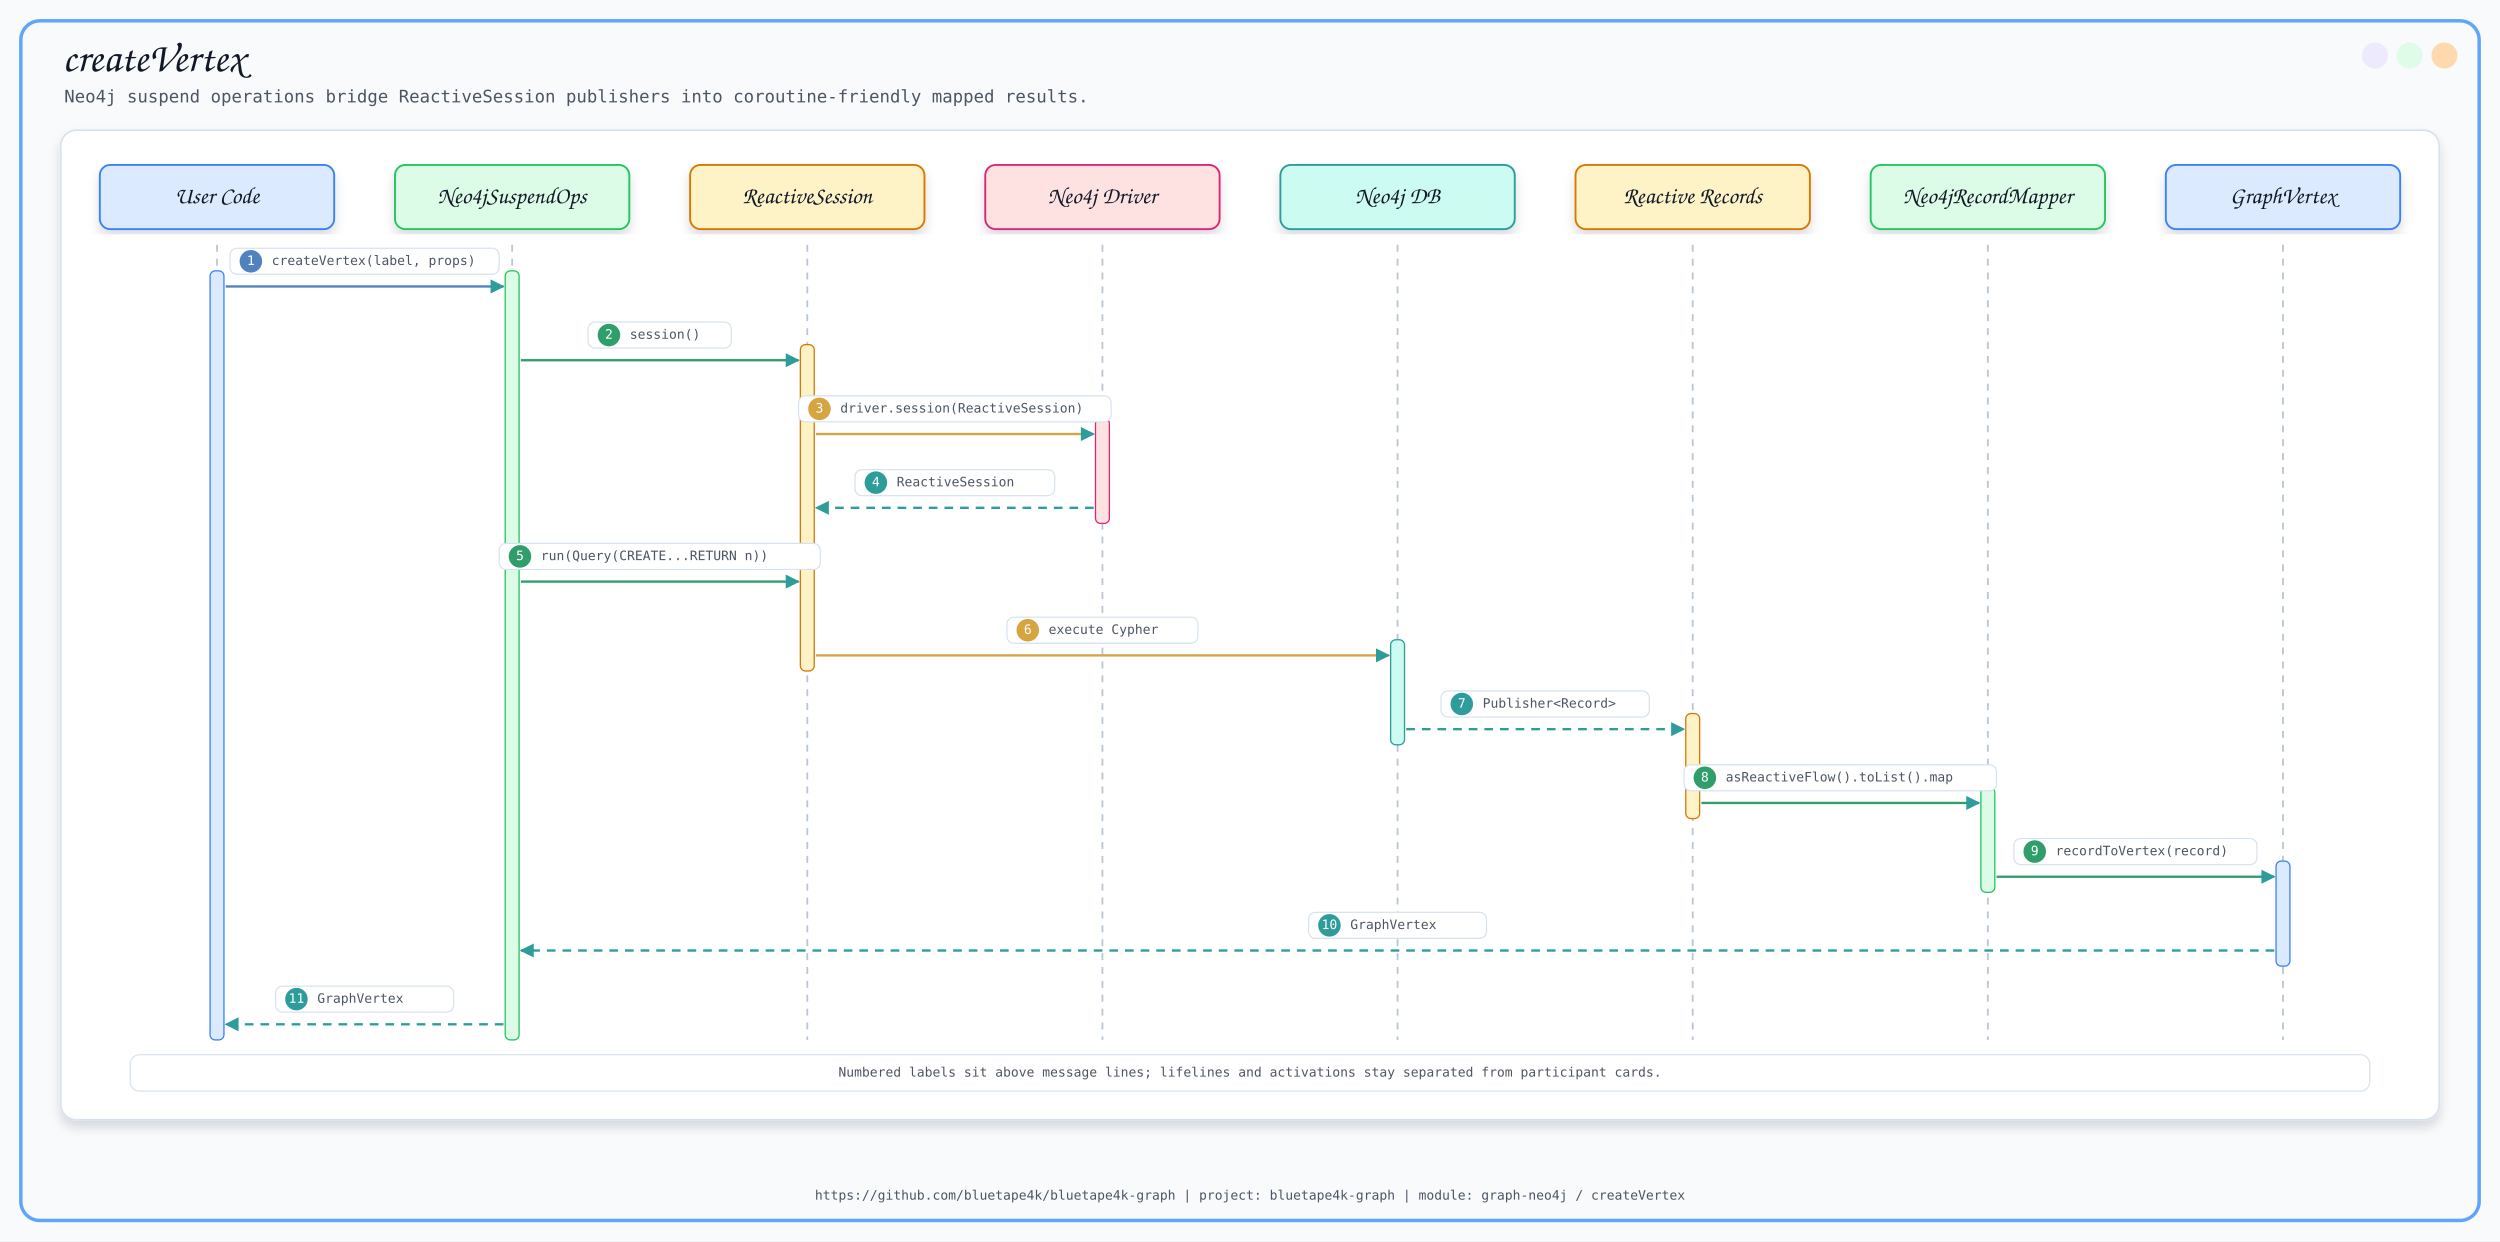
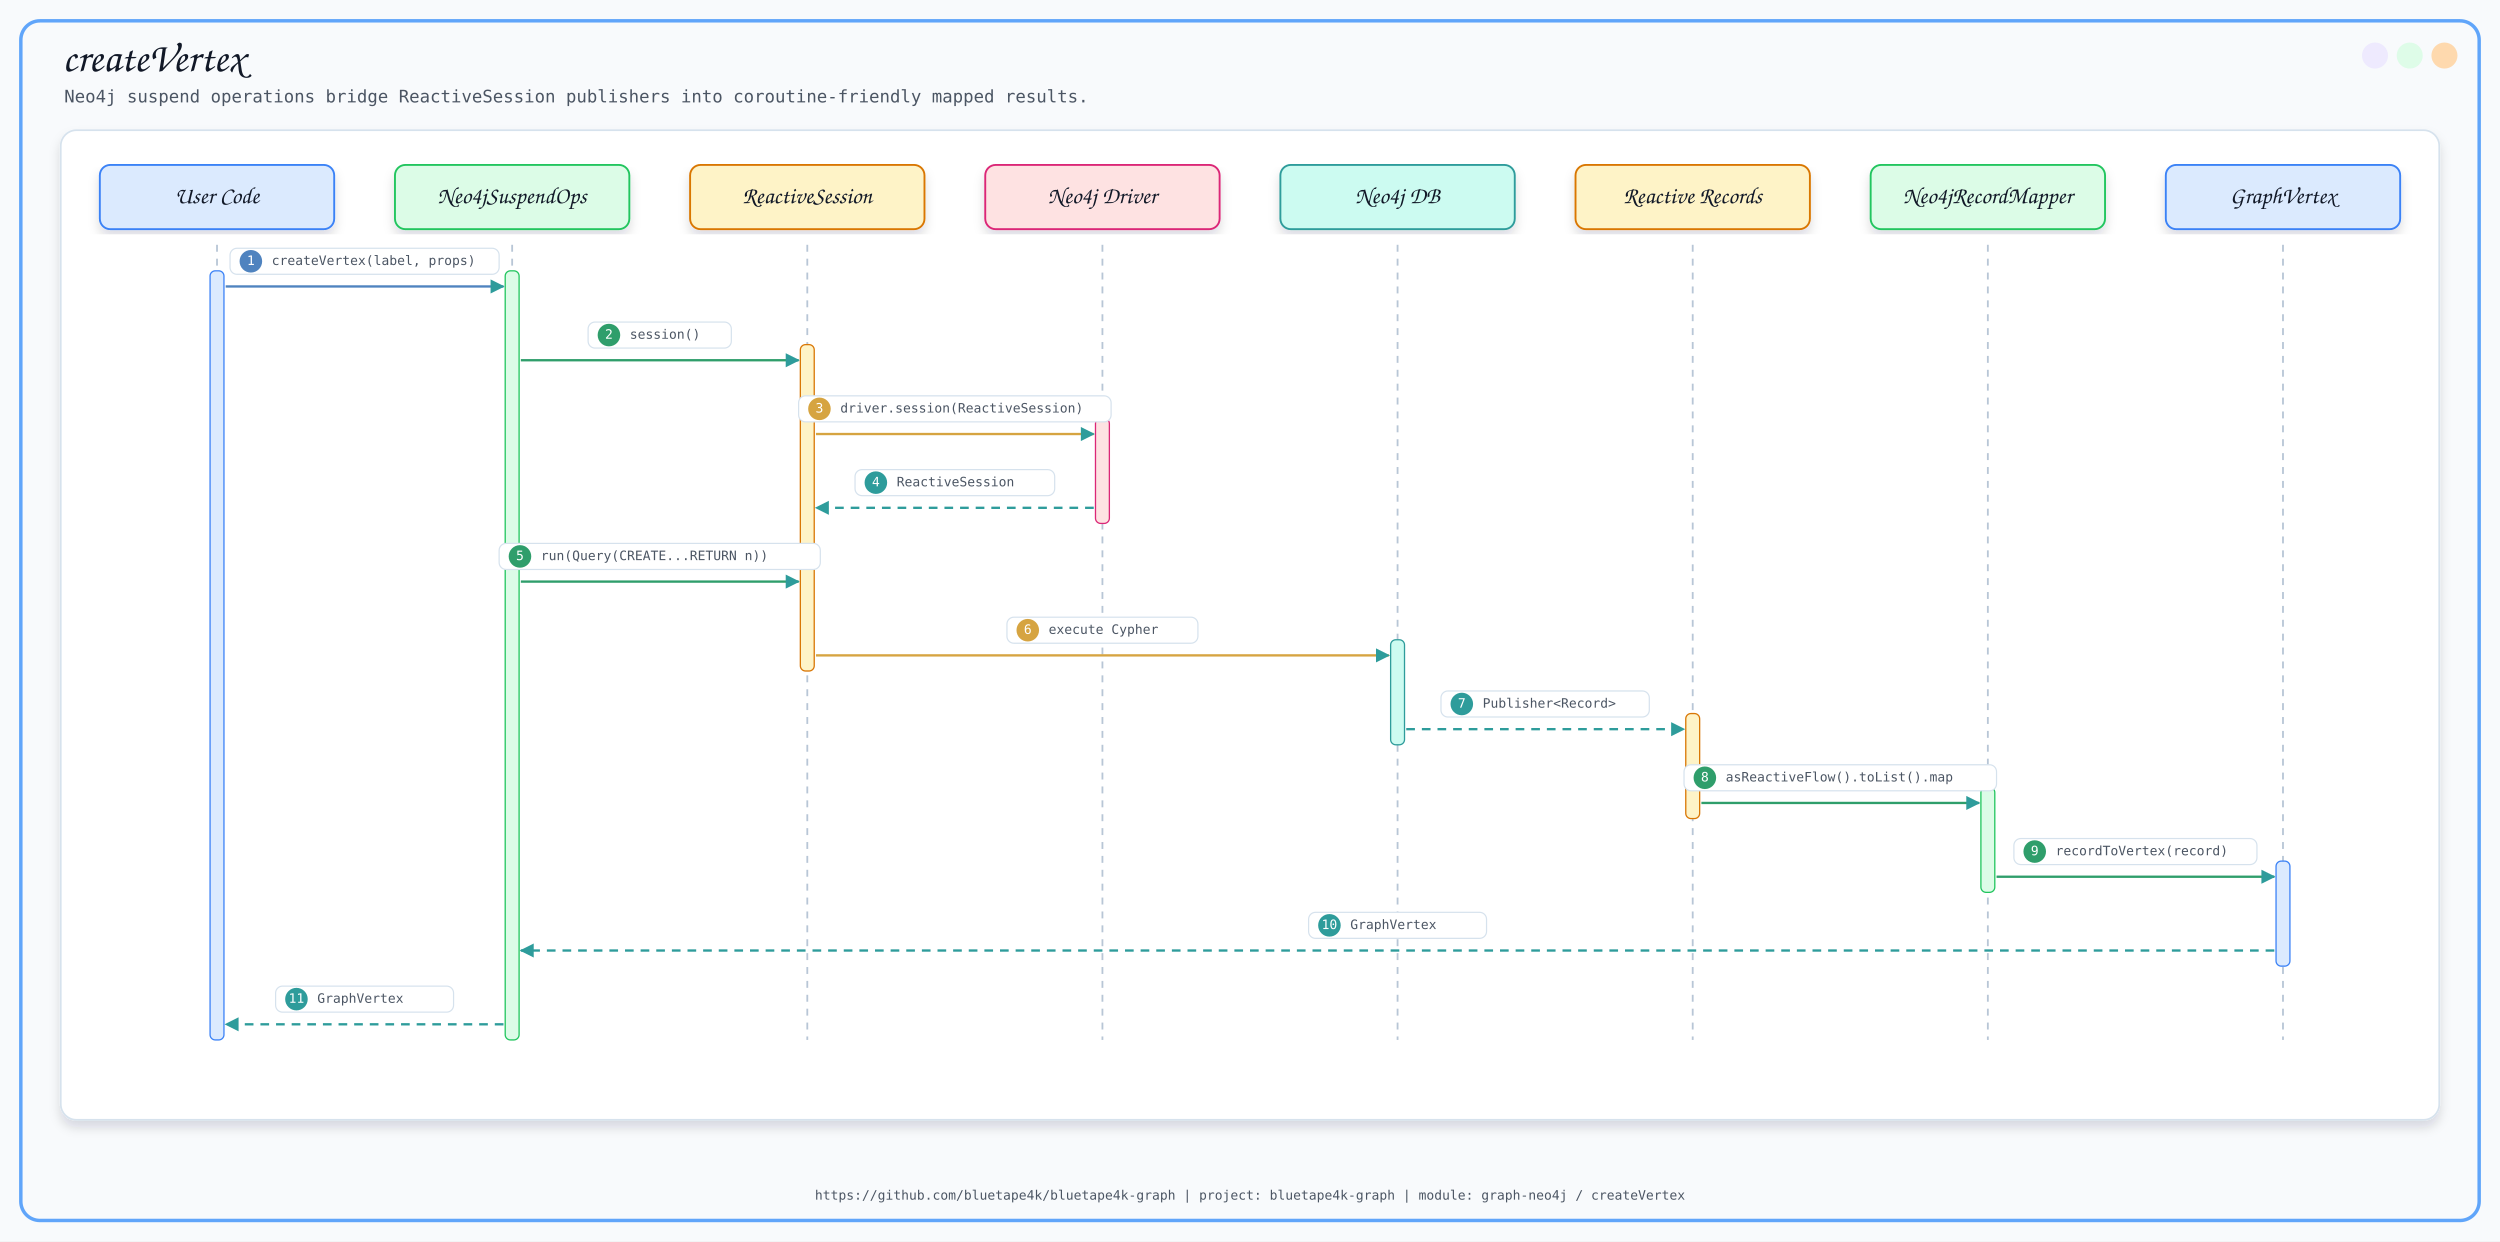
<svg xmlns="http://www.w3.org/2000/svg" width="2880" height="1430" viewBox="0 0 2880 1430">
  <defs>
    <filter id="softShadow" x="-8%" y="-8%" width="116%" height="116%">
      <feDropShadow dx="0" dy="8" stdDeviation="6" flood-color="#0F172A" flood-opacity="0.14" />
    </filter>
    <marker id="arrow" viewBox="0 0 10 10" refX="9" refY="5" markerWidth="8" markerHeight="8" orient="auto-start-reverse">
      <path d="M 0 0 L 10 5 L 0 10 z" fill="#2563EB" />
    </marker>
  </defs>
  <style>
      .title { font-family: 'Architects Daughter', cursive; font-size: 48px; fill: #111827; }
      .subtitle { font-family: 'Comic Mono', monospace; font-size: 20px; fill: #4B5563; }
      .label { font-family: 'Architects Daughter', cursive; font-size: 27px; fill: #111827; }
      .small { font-family: 'Comic Mono', monospace; font-size: 18px; fill: #374151; }
      .tiny { font-family: 'Comic Mono', monospace; font-size: 15px; fill: #4B5563; }
      .card { filter: url(#softShadow); }
      .line { stroke: #2563EB; stroke-width: 3; fill: none; marker-end: url(#arrow); }
      .thin { stroke: #60A5FA; stroke-width: 2; fill: none; marker-end: url(#arrow); }
      .dash { stroke: #64748B; stroke-width: 2; stroke-dasharray: 8 8; fill: none; marker-end: url(#arrow); }
    </style>
  <defs>
    <marker id="seqArrow" markerWidth="6" markerHeight="6" refX="5.5" refY="3" orient="auto" markerUnits="strokeWidth">
      <path d="M 0 0 L 6 3 L 0 6 z" fill="#2E9C9B" />
    </marker>
  </defs>
  <rect x="0" y="0" width="2880" height="1430" fill="#F8FAFC" />
  <rect x="24" y="24" width="2832" height="1382" rx="22" fill="none" stroke="#60A5FA" stroke-width="4" />
  <circle cx="2816" cy="64" r="15" fill="#FED7AA" opacity="0.95" />
  <circle cx="2776" cy="64" r="15" fill="#DCFCE7" opacity="0.95" />
  <circle cx="2736" cy="64" r="15" fill="#EDE9FE" opacity="0.95" />
  <text x="72" y="82" class="title">createVertex</text>
  <text x="74" y="118" class="subtitle">Neo4j suspend operations bridge ReactiveSession publishers into coroutine-friendly mapped results.</text>
  <text x="1440.0" y="1382" text-anchor="middle" class="tiny">https://github.com/bluetape4k/bluetape4k-graph | project: bluetape4k-graph | module: graph-neo4j / createVertex</text>
  <rect x="70" y="150" width="2740" height="1140" rx="18" fill="#FFFFFF" stroke="#D6E2ED" stroke-width="2" filter="url(#softShadow)" />
  <rect x="115.0" y="190" width="270" height="74" rx="12" fill="#DBEAFE" stroke="#3B82F6" stroke-width="2.2" filter="url(#softShadow)" />
  <text x="250.0" y="227.0" text-anchor="middle" dominant-baseline="middle" class="label">User Code</text>
  <line x1="250.0" y1="282" x2="250.0" y2="1198" stroke="#B8C6D6" stroke-width="2.1" stroke-dasharray="8 8" />
  <rect x="455.0" y="190" width="270" height="74" rx="12" fill="#DCFCE7" stroke="#22C55E" stroke-width="2.2" filter="url(#softShadow)" />
  <text x="590.0" y="227.0" text-anchor="middle" dominant-baseline="middle" class="label">Neo4jSuspendOps</text>
  <line x1="590.0" y1="282" x2="590.0" y2="1198" stroke="#B8C6D6" stroke-width="2.1" stroke-dasharray="8 8" />
  <rect x="795.0" y="190" width="270" height="74" rx="12" fill="#FEF3C7" stroke="#D97706" stroke-width="2.2" filter="url(#softShadow)" />
  <text x="930.0" y="227.0" text-anchor="middle" dominant-baseline="middle" class="label">ReactiveSession</text>
  <line x1="930.0" y1="282" x2="930.0" y2="1198" stroke="#B8C6D6" stroke-width="2.1" stroke-dasharray="8 8" />
  <rect x="1135.0" y="190" width="270" height="74" rx="12" fill="#FEE2E2" stroke="#DB2777" stroke-width="2.2" filter="url(#softShadow)" />
  <text x="1270.0" y="227.0" text-anchor="middle" dominant-baseline="middle" class="label">Neo4j Driver</text>
  <line x1="1270.0" y1="282" x2="1270.0" y2="1198" stroke="#B8C6D6" stroke-width="2.1" stroke-dasharray="8 8" />
  <rect x="1475.0" y="190" width="270" height="74" rx="12" fill="#CCFBF1" stroke="#2E9C9B" stroke-width="2.2" filter="url(#softShadow)" />
  <text x="1610.0" y="227.0" text-anchor="middle" dominant-baseline="middle" class="label">Neo4j DB</text>
  <line x1="1610.0" y1="282" x2="1610.0" y2="1198" stroke="#B8C6D6" stroke-width="2.1" stroke-dasharray="8 8" />
  <rect x="1815.0" y="190" width="270" height="74" rx="12" fill="#FEF3C7" stroke="#D97706" stroke-width="2.2" filter="url(#softShadow)" />
  <text x="1950.0" y="227.0" text-anchor="middle" dominant-baseline="middle" class="label">Reactive Records</text>
  <line x1="1950.0" y1="282" x2="1950.0" y2="1198" stroke="#B8C6D6" stroke-width="2.1" stroke-dasharray="8 8" />
  <rect x="2155.0" y="190" width="270" height="74" rx="12" fill="#DCFCE7" stroke="#22C55E" stroke-width="2.2" filter="url(#softShadow)" />
  <text x="2290.0" y="227.0" text-anchor="middle" dominant-baseline="middle" class="label">Neo4jRecordMapper</text>
  <line x1="2290.0" y1="282" x2="2290.0" y2="1198" stroke="#B8C6D6" stroke-width="2.1" stroke-dasharray="8 8" />
  <rect x="2495.0" y="190" width="270" height="74" rx="12" fill="#DBEAFE" stroke="#3B82F6" stroke-width="2.2" filter="url(#softShadow)" />
  <text x="2630.0" y="227.0" text-anchor="middle" dominant-baseline="middle" class="label">GraphVertex</text>
  <line x1="2630.0" y1="282" x2="2630.0" y2="1198" stroke="#B8C6D6" stroke-width="2.1" stroke-dasharray="8 8" />
  <rect x="242.0" y="312" width="16" height="886" rx="6" fill="#DBEAFE" stroke="#3B82F6" stroke-width="1.5" />
  <rect x="582.0" y="312" width="16" height="886" rx="6" fill="#DCFCE7" stroke="#22C55E" stroke-width="1.5" />
  <rect x="922.0" y="397" width="16" height="376" rx="6" fill="#FEF3C7" stroke="#D97706" stroke-width="1.5" />
  <rect x="1262.0" y="482" width="16" height="121" rx="6" fill="#FEE2E2" stroke="#DB2777" stroke-width="1.5" />
  <rect x="1602.0" y="737" width="16" height="121" rx="6" fill="#CCFBF1" stroke="#2E9C9B" stroke-width="1.5" />
  <rect x="1942.0" y="822" width="16" height="121" rx="6" fill="#FEF3C7" stroke="#D97706" stroke-width="1.5" />
  <rect x="2282.0" y="907" width="16" height="121" rx="6" fill="#DCFCE7" stroke="#22C55E" stroke-width="1.5" />
  <rect x="2622.0" y="992" width="16" height="121" rx="6" fill="#DBEAFE" stroke="#3B82F6" stroke-width="1.5" />
  <line x1="260.0" y1="330" x2="580.0" y2="330" stroke="#4F83BF" stroke-width="2.7" marker-end="url(#seqArrow)" />
  <rect x="265.0" y="286" width="310" height="30" rx="8" fill="#FFFFFF" stroke="#D6E2ED" stroke-width="1.4" />
  <circle cx="289.0" cy="301" r="13" fill="#4F83BF" />
  <text x="289.0" y="301" text-anchor="middle" dominant-baseline="middle" class="tiny" style="fill:#FFFFFF">1</text>
  <text x="313.0" y="301" dominant-baseline="middle" class="tiny">createVertex(label, props)</text>
  <line x1="600.0" y1="415" x2="920.0" y2="415" stroke="#2F9E6B" stroke-width="2.7" marker-end="url(#seqArrow)" />
  <rect x="677.5" y="371" width="165" height="30" rx="8" fill="#FFFFFF" stroke="#D6E2ED" stroke-width="1.4" />
  <circle cx="701.5" cy="386" r="13" fill="#2F9E6B" />
  <text x="701.5" y="386" text-anchor="middle" dominant-baseline="middle" class="tiny" style="fill:#FFFFFF">2</text>
  <text x="725.5" y="386" dominant-baseline="middle" class="tiny">session()</text>
  <line x1="940.0" y1="500" x2="1260.0" y2="500" stroke="#D6A441" stroke-width="2.7" marker-end="url(#seqArrow)" />
  <rect x="920.0" y="456" width="360" height="30" rx="8" fill="#FFFFFF" stroke="#D6E2ED" stroke-width="1.4" />
  <circle cx="944.0" cy="471" r="13" fill="#D6A441" />
  <text x="944.0" y="471" text-anchor="middle" dominant-baseline="middle" class="tiny" style="fill:#FFFFFF">3</text>
  <text x="968.0" y="471" dominant-baseline="middle" class="tiny">driver.session(ReactiveSession)</text>
  <line x1="1260.0" y1="585" x2="940.0" y2="585" stroke="#2E9C9B" stroke-width="2.7" stroke-dasharray="10 8" marker-end="url(#seqArrow)" />
  <rect x="985.0" y="541" width="230" height="30" rx="8" fill="#FFFFFF" stroke="#D6E2ED" stroke-width="1.4" />
  <circle cx="1009.0" cy="556" r="13" fill="#2E9C9B" />
  <text x="1009.0" y="556" text-anchor="middle" dominant-baseline="middle" class="tiny" style="fill:#FFFFFF">4</text>
  <text x="1033.0" y="556" dominant-baseline="middle" class="tiny">ReactiveSession</text>
  <line x1="600.0" y1="670" x2="920.0" y2="670" stroke="#2F9E6B" stroke-width="2.7" marker-end="url(#seqArrow)" />
  <rect x="575.0" y="626" width="370" height="30" rx="8" fill="#FFFFFF" stroke="#D6E2ED" stroke-width="1.4" />
  <circle cx="599.0" cy="641" r="13" fill="#2F9E6B" />
  <text x="599.0" y="641" text-anchor="middle" dominant-baseline="middle" class="tiny" style="fill:#FFFFFF">5</text>
  <text x="623.0" y="641" dominant-baseline="middle" class="tiny">run(Query(CREATE...RETURN n))</text>
  <line x1="940.0" y1="755" x2="1600.0" y2="755" stroke="#D6A441" stroke-width="2.7" marker-end="url(#seqArrow)" />
  <rect x="1160.0" y="711" width="220" height="30" rx="8" fill="#FFFFFF" stroke="#D6E2ED" stroke-width="1.4" />
  <circle cx="1184.0" cy="726" r="13" fill="#D6A441" />
  <text x="1184.0" y="726" text-anchor="middle" dominant-baseline="middle" class="tiny" style="fill:#FFFFFF">6</text>
  <text x="1208.0" y="726" dominant-baseline="middle" class="tiny">execute Cypher</text>
  <line x1="1620.0" y1="840" x2="1940.0" y2="840" stroke="#2E9C9B" stroke-width="2.7" stroke-dasharray="10 8" marker-end="url(#seqArrow)" />
  <rect x="1660.0" y="796" width="240" height="30" rx="8" fill="#FFFFFF" stroke="#D6E2ED" stroke-width="1.4" />
  <circle cx="1684.0" cy="811" r="13" fill="#2E9C9B" />
  <text x="1684.0" y="811" text-anchor="middle" dominant-baseline="middle" class="tiny" style="fill:#FFFFFF">7</text>
  <text x="1708.0" y="811" dominant-baseline="middle" class="tiny">Publisher&lt;Record&gt;</text>
  <line x1="1960.0" y1="925" x2="2280.0" y2="925" stroke="#2F9E6B" stroke-width="2.7" marker-end="url(#seqArrow)" />
  <rect x="1940.0" y="881" width="360" height="30" rx="8" fill="#FFFFFF" stroke="#D6E2ED" stroke-width="1.4" />
  <circle cx="1964.0" cy="896" r="13" fill="#2F9E6B" />
  <text x="1964.0" y="896" text-anchor="middle" dominant-baseline="middle" class="tiny" style="fill:#FFFFFF">8</text>
  <text x="1988.0" y="896" dominant-baseline="middle" class="tiny">asReactiveFlow().toList().map</text>
  <line x1="2300.0" y1="1010" x2="2620.0" y2="1010" stroke="#2F9E6B" stroke-width="2.7" marker-end="url(#seqArrow)" />
  <rect x="2320.0" y="966" width="280" height="30" rx="8" fill="#FFFFFF" stroke="#D6E2ED" stroke-width="1.4" />
  <circle cx="2344.0" cy="981" r="13" fill="#2F9E6B" />
  <text x="2344.0" y="981" text-anchor="middle" dominant-baseline="middle" class="tiny" style="fill:#FFFFFF">9</text>
  <text x="2368.0" y="981" dominant-baseline="middle" class="tiny">recordToVertex(record)</text>
  <line x1="2620.0" y1="1095" x2="600.0" y2="1095" stroke="#2E9C9B" stroke-width="2.7" stroke-dasharray="10 8" marker-end="url(#seqArrow)" />
  <rect x="1507.5" y="1051" width="205" height="30" rx="8" fill="#FFFFFF" stroke="#D6E2ED" stroke-width="1.4" />
  <circle cx="1531.5" cy="1066" r="13" fill="#2E9C9B" />
  <text x="1531.5" y="1066" text-anchor="middle" dominant-baseline="middle" class="tiny" style="fill:#FFFFFF">10</text>
  <text x="1555.5" y="1066" dominant-baseline="middle" class="tiny">GraphVertex</text>
  <line x1="580.0" y1="1180" x2="260.0" y2="1180" stroke="#2E9C9B" stroke-width="2.7" stroke-dasharray="10 8" marker-end="url(#seqArrow)" />
  <rect x="317.5" y="1136" width="205" height="30" rx="8" fill="#FFFFFF" stroke="#D6E2ED" stroke-width="1.4" />
  <circle cx="341.5" cy="1151" r="13" fill="#2E9C9B" />
  <text x="341.5" y="1151" text-anchor="middle" dominant-baseline="middle" class="tiny" style="fill:#FFFFFF">11</text>
  <text x="365.5" y="1151" dominant-baseline="middle" class="tiny">GraphVertex</text>
-   <rect x="150" y="1215" width="2580" height="42" rx="11" fill="#FFFFFF" stroke="#D6E2ED" stroke-width="1.4" />
-   <text x="1440.0" y="1236" text-anchor="middle" dominant-baseline="middle" class="tiny">Numbered labels sit above message lines; lifelines and activations stay separated from participant cards.</text>
</svg>
